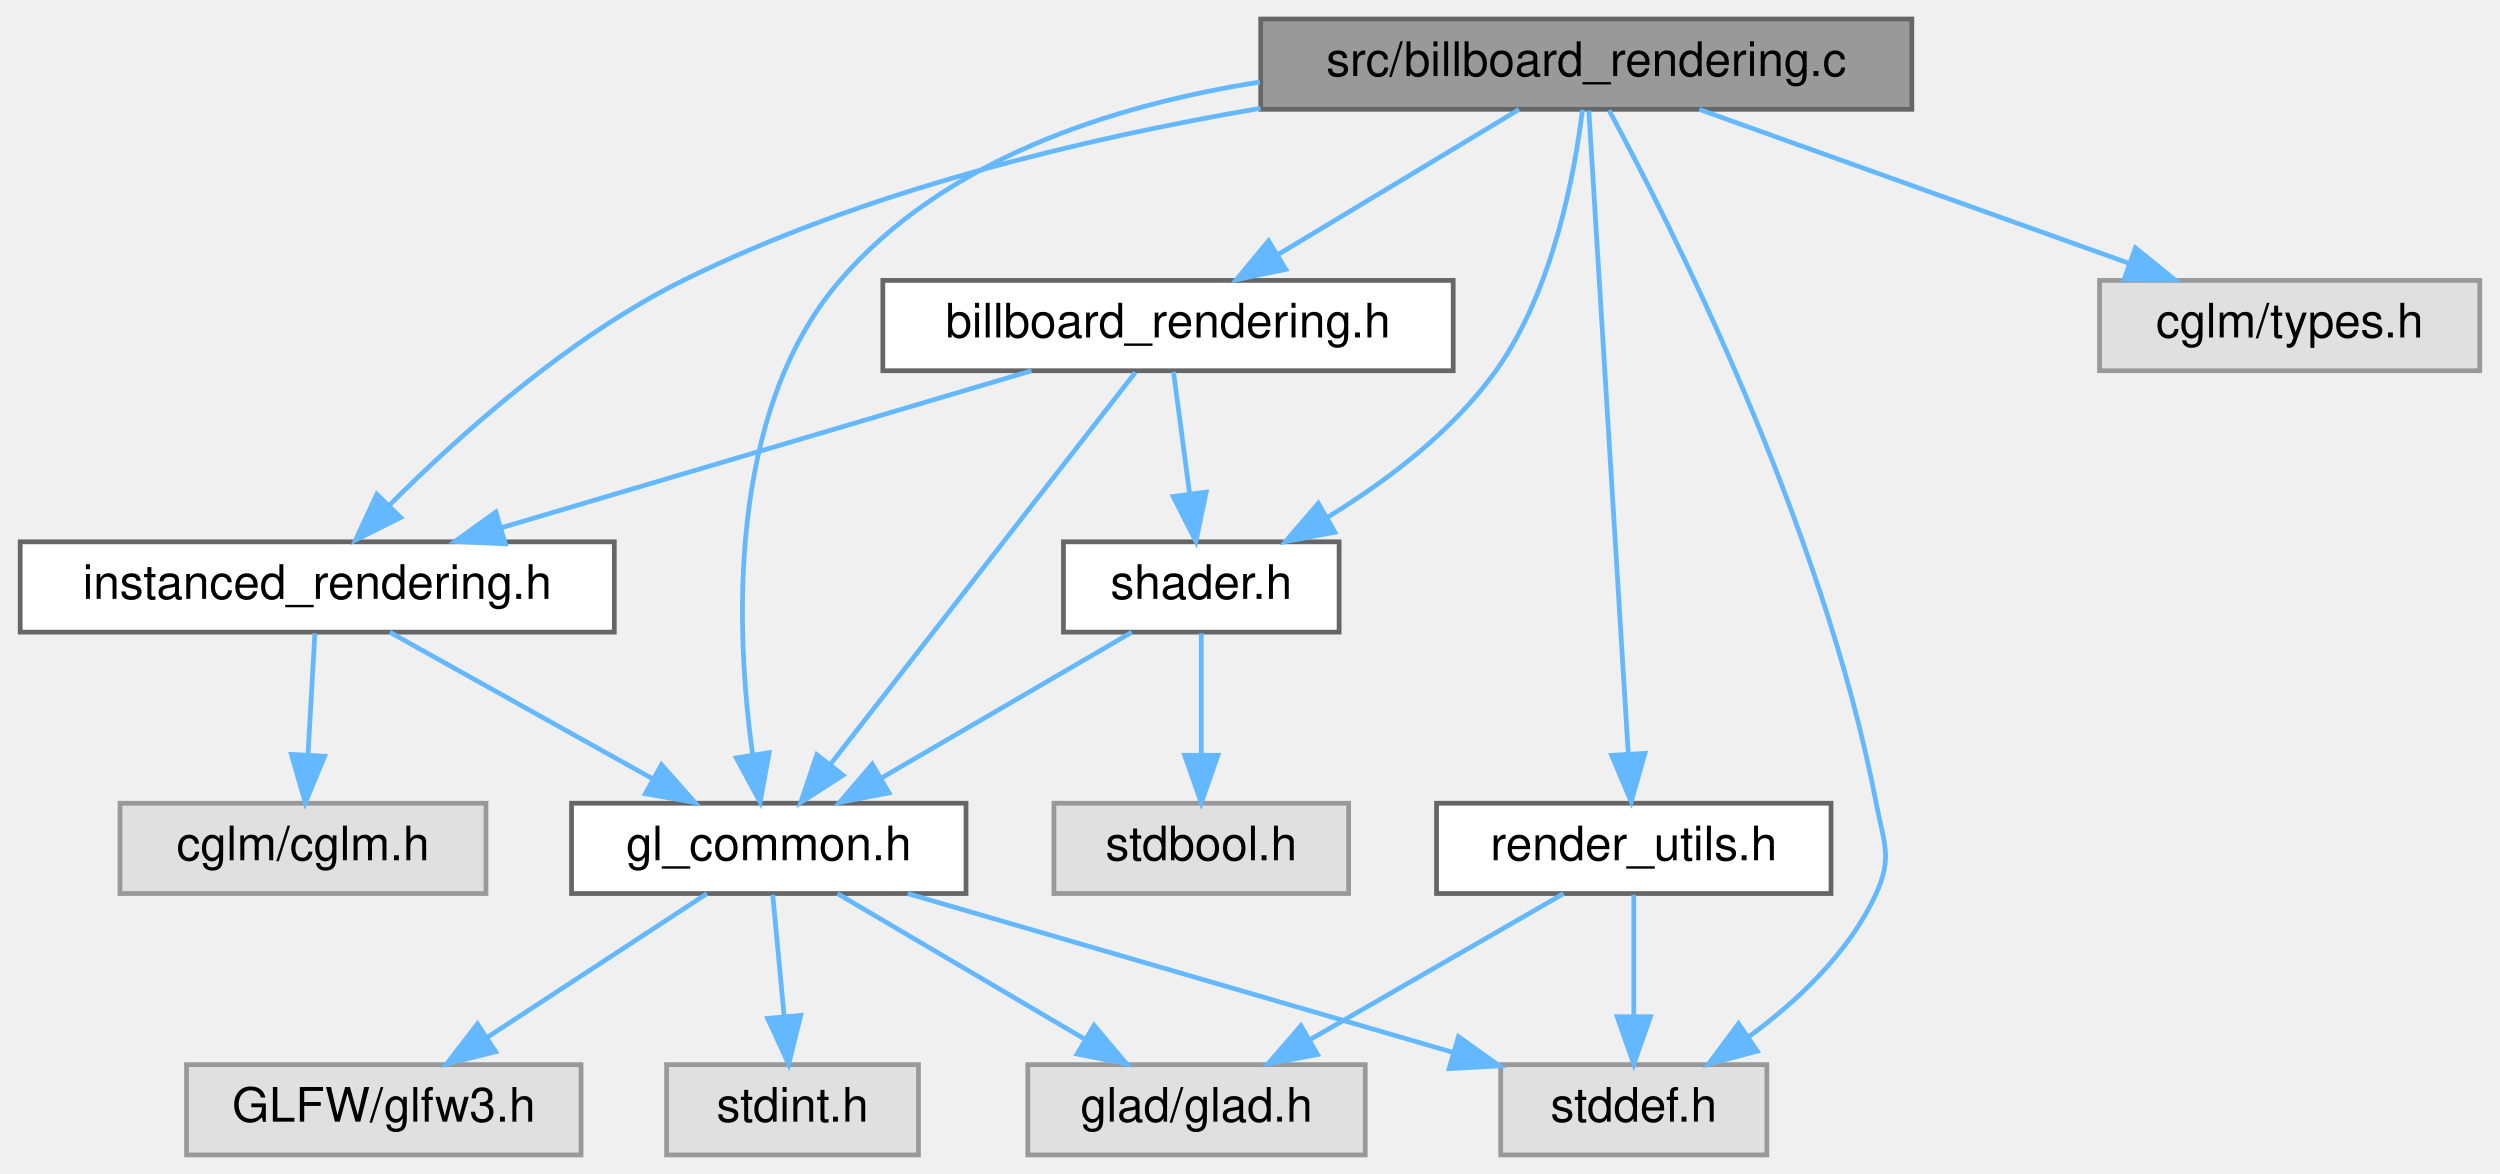
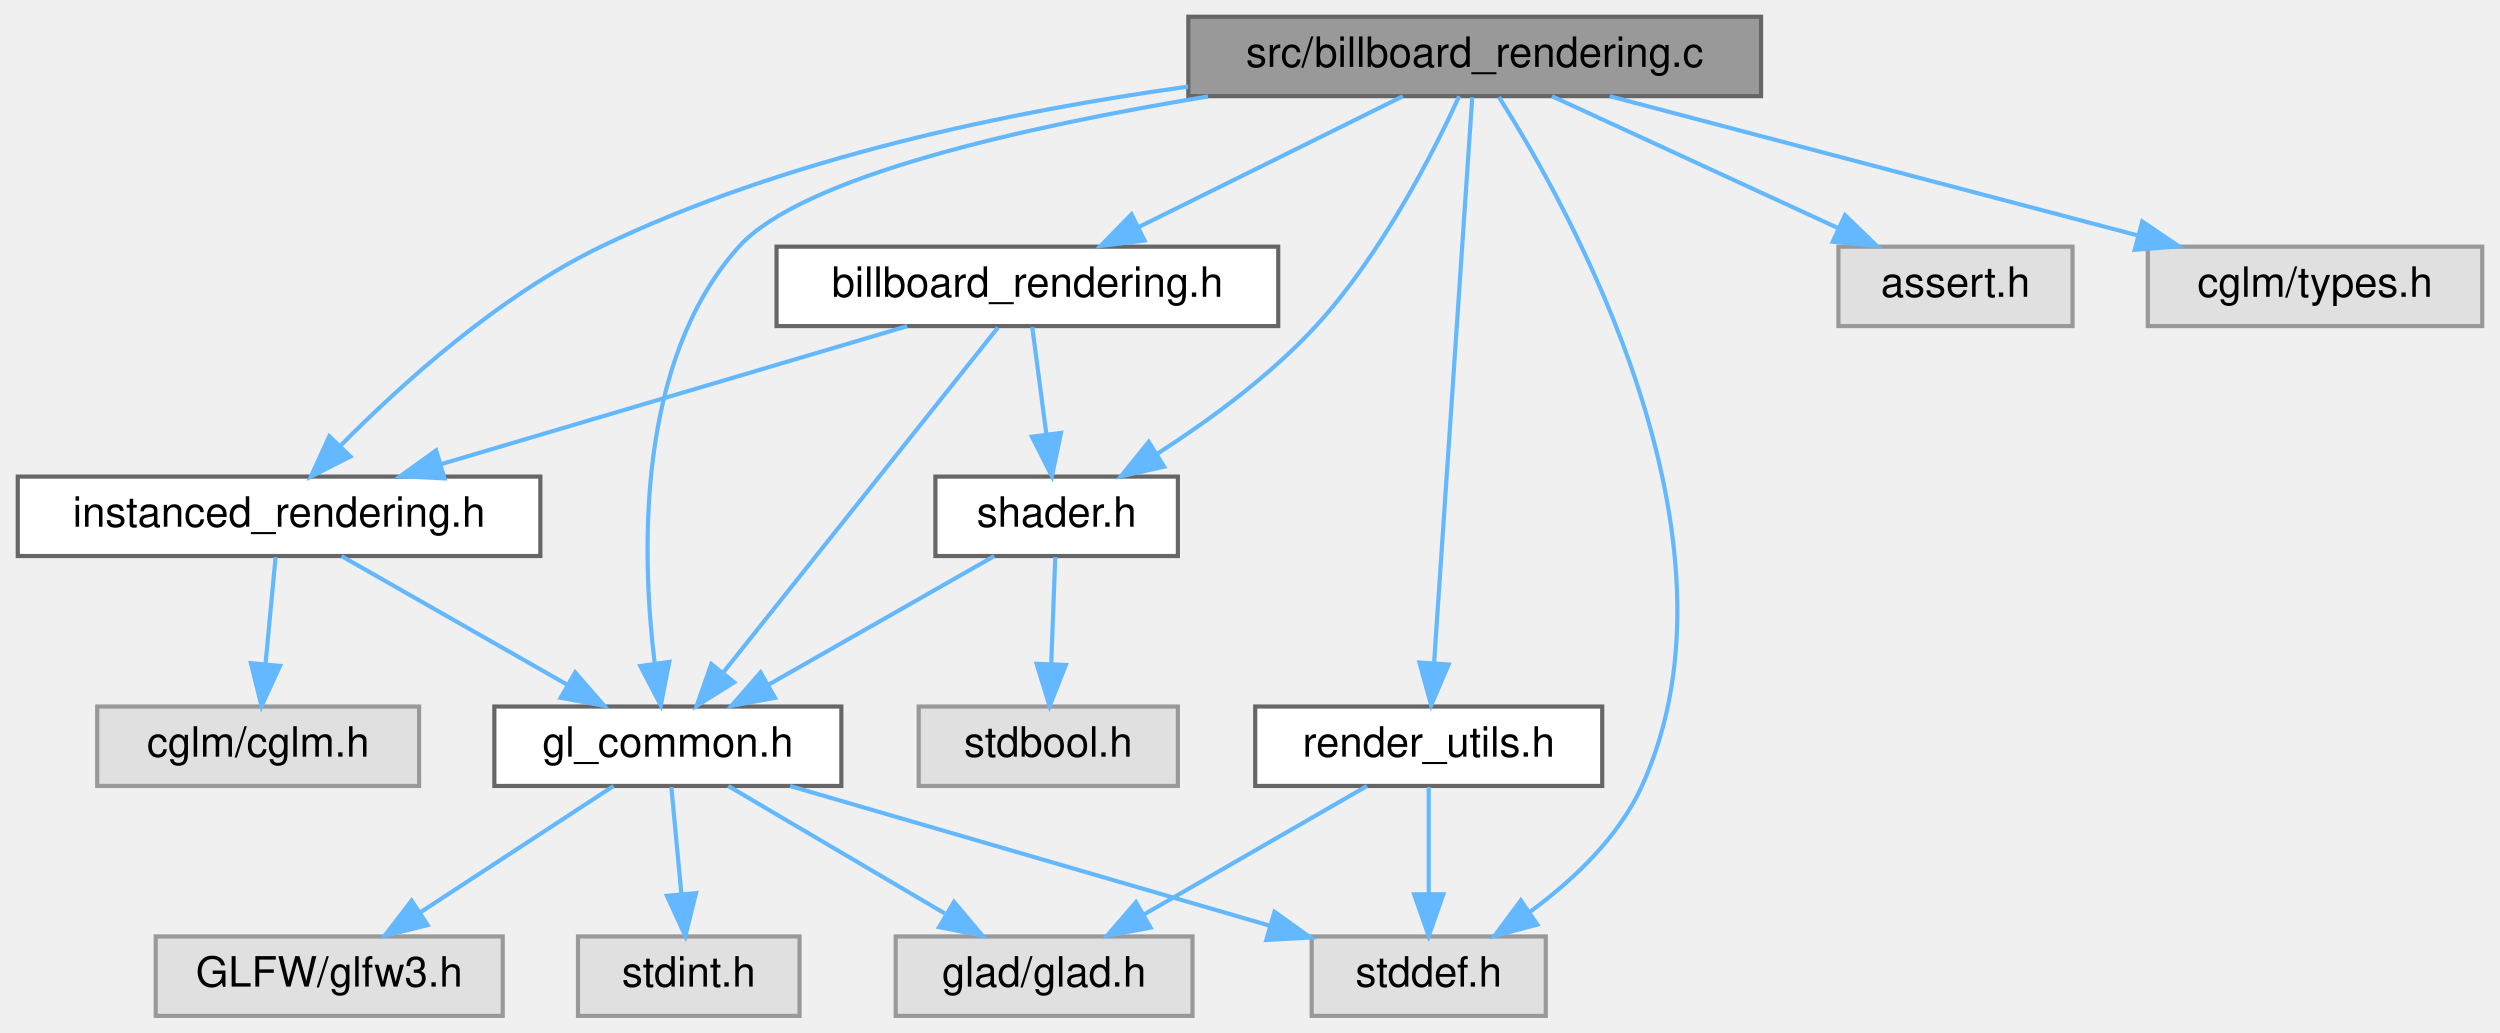
- <svg xmlns="http://www.w3.org/2000/svg" xmlns:xlink="http://www.w3.org/1999/xlink" width="526pt" height="247pt" viewBox="0.00 0.00 525.50 247.00">
+ <svg xmlns="http://www.w3.org/2000/svg" xmlns:xlink="http://www.w3.org/1999/xlink" width="598pt" height="247pt" viewBox="0.00 0.00 597.50 247.00">
  <g id="graph0" class="graph" transform="scale(1 1) rotate(0) translate(4 243)">
    <g id="Node000001" class="node">
      <g id="a_Node000001">
        <a xlink:title=" ">
-           <polygon fill="#999999" stroke="#666666" points="398,-239 261,-239 261,-220 398,-220 398,-239" />
-           <text text-anchor="middle" x="329.5" y="-227" font-family="Helvetica,sans-Serif" font-size="10.00">src/billboard_rendering.c</text>
+           <polygon fill="#999999" stroke="#666666" points="417,-239 280,-239 280,-220 417,-220 417,-239" />
+           <text text-anchor="middle" x="348.5" y="-227" font-family="Helvetica,sans-Serif" font-size="10.00">src/billboard_rendering.c</text>
        </a>
      </g>
    </g>
    <g id="Node000002" class="node">
      <g id="a_Node000002">
        <a xlink:href="billboard__rendering_8h.html" target="_top" xlink:title="View-aligned quad rendering (billboarding) for optimized sphere drawing.">
          <polygon fill="white" stroke="#666666" points="301.5,-184 181.5,-184 181.5,-165 301.5,-165 301.5,-184" />
          <text text-anchor="middle" x="241.5" y="-172" font-family="Helvetica,sans-Serif" font-size="10.00">billboard_rendering.h</text>
        </a>
      </g>
    </g>
    <g id="edge1_Node000001_Node000002" class="edge">
      <g id="a_edge1_Node000001_Node000002">
        <a xlink:title=" ">
-           <path fill="none" stroke="#63b8ff" d="M315.36,-219.98C301.71,-211.77 280.81,-199.18 264.72,-189.49" />
-           <polygon fill="#63b8ff" stroke="#63b8ff" points="266.27,-186.33 255.9,-184.17 262.66,-192.33 266.27,-186.33" />
+           <path fill="none" stroke="#63b8ff" d="M331.31,-219.98C314.25,-211.54 287.87,-198.47 268.1,-188.68" />
+           <polygon fill="#63b8ff" stroke="#63b8ff" points="269.52,-185.47 259,-184.17 266.41,-191.75 269.52,-185.47" />
        </a>
      </g>
    </g>
    <g id="Node000003" class="node">
      <g id="a_Node000003">
        <a xlink:href="gl__common_8h.html" target="_top" xlink:title="Common OpenGL definitions, RAII helpers, and utilities.">
-           <polygon fill="white" stroke="#666666" points="199,-74 116,-74 116,-55 199,-55 199,-74" />
-           <text text-anchor="middle" x="157.5" y="-62" font-family="Helvetica,sans-Serif" font-size="10.00">gl_common.h</text>
+           <polygon fill="white" stroke="#666666" points="197,-74 114,-74 114,-55 197,-55 197,-74" />
+           <text text-anchor="middle" x="155.5" y="-62" font-family="Helvetica,sans-Serif" font-size="10.00">gl_common.h</text>
        </a>
      </g>
    </g>
    <g id="edge13_Node000001_Node000003" class="edge">
      <g id="a_edge13_Node000001_Node000003">
        <a xlink:title=" ">
-           <path fill="none" stroke="#63b8ff" d="M260.82,-225.74C229.36,-220.78 194.3,-209.35 172.5,-184 148.47,-156.06 150.57,-109.81 154.11,-84.13" />
-           <polygon fill="#63b8ff" stroke="#63b8ff" points="157.57,-84.64 155.69,-74.21 150.66,-83.54 157.57,-84.64" />
+           <path fill="none" stroke="#63b8ff" d="M284.71,-219.93C240.73,-212.67 187.57,-200.75 172.5,-184 147.79,-156.55 149.2,-110.11 152.36,-84.27" />
+           <polygon fill="#63b8ff" stroke="#63b8ff" points="155.84,-84.68 153.81,-74.28 148.91,-83.68 155.84,-84.68" />
        </a>
      </g>
    </g>
    <g id="Node000006" class="node">
      <g id="a_Node000006">
        <a xlink:title=" ">
-           <polygon fill="#e0e0e0" stroke="#999999" points="367.5,-19 311.5,-19 311.5,0 367.5,0 367.5,-19" />
-           <text text-anchor="middle" x="339.5" y="-7" font-family="Helvetica,sans-Serif" font-size="10.00">stddef.h</text>
-         </a>
-       </g>
-     </g>
-     <g id="edge20_Node000001_Node000006" class="edge">
-       <g id="a_edge20_Node000001_Node000006">
-         <a xlink:title=" ">
-           <path fill="none" stroke="#63b8ff" d="M334.3,-219.8C346.66,-196.84 379.4,-132.36 390.5,-74 392.08,-65.7 393.99,-62.69 390.5,-55 384.88,-42.63 373.93,-32.36 363.61,-24.81" />
-           <polygon fill="#63b8ff" stroke="#63b8ff" points="365.47,-21.84 355.23,-19.12 361.54,-27.63 365.47,-21.84" />
+           <polygon fill="#e0e0e0" stroke="#999999" points="365.5,-19 309.5,-19 309.5,0 365.5,0 365.5,-19" />
+           <text text-anchor="middle" x="337.5" y="-7" font-family="Helvetica,sans-Serif" font-size="10.00">stddef.h</text>
+         </a>
+       </g>
+     </g>
+     <g id="edge21_Node000001_Node000006" class="edge">
+       <g id="a_edge21_Node000001_Node000006">
+         <a xlink:title=" ">
+           <path fill="none" stroke="#63b8ff" d="M354.28,-219.81C370.82,-193.74 415.49,-114.38 388.5,-55 382.88,-42.63 371.93,-32.36 361.61,-24.81" />
+           <polygon fill="#63b8ff" stroke="#63b8ff" points="363.47,-21.84 353.23,-19.12 359.54,-27.63 363.47,-21.84" />
        </a>
      </g>
    </g>
    <g id="Node000008" class="node">
      <g id="a_Node000008">
        <a xlink:href="instanced__rendering_8h.html" target="_top" xlink:title="Mesh-based instanced rendering for spheres.">
          <polygon fill="white" stroke="#666666" points="125,-129 0,-129 0,-110 125,-110 125,-129" />
          <text text-anchor="middle" x="62.5" y="-117" font-family="Helvetica,sans-Serif" font-size="10.00">instanced_rendering.h</text>
        </a>
      </g>
    </g>
    <g id="edge14_Node000001_Node000008" class="edge">
      <g id="a_edge14_Node000001_Node000008">
        <a xlink:title=" ">
-           <path fill="none" stroke="#63b8ff" d="M260.97,-220.23C223.64,-213.84 177.45,-202.79 139.5,-184 115.39,-172.06 92.21,-151.25 77.69,-136.72" />
-           <polygon fill="#63b8ff" stroke="#63b8ff" points="80.05,-134.12 70.57,-129.39 75.03,-139 80.05,-134.12" />
+           <path fill="none" stroke="#63b8ff" d="M279.94,-222.28C237.79,-216.45 183.6,-205.29 139.5,-184 115.01,-172.18 91.61,-150.99 77.17,-136.36" />
+           <polygon fill="#63b8ff" stroke="#63b8ff" points="79.56,-133.8 70.11,-129 74.51,-138.64 79.56,-133.8" />
        </a>
      </g>
    </g>
    <g id="Node000010" class="node">
      <g id="a_Node000010">
        <a xlink:href="shader_8h.html" target="_top" xlink:title="High-level OpenGL shader management with metadata and uniform caching.">
          <polygon fill="white" stroke="#666666" points="277.5,-129 219.5,-129 219.5,-110 277.5,-110 277.5,-129" />
          <text text-anchor="middle" x="248.5" y="-117" font-family="Helvetica,sans-Serif" font-size="10.00">shader.h</text>
        </a>
      </g>
    </g>
    <g id="edge18_Node000001_Node000010" class="edge">
      <g id="a_edge18_Node000001_Node000010">
        <a xlink:title=" ">
-           <path fill="none" stroke="#63b8ff" d="M328.7,-219.92C327.13,-206.95 322.66,-182.05 310.5,-165 301.43,-152.28 287.56,-141.83 275.23,-134.27" />
-           <polygon fill="#63b8ff" stroke="#63b8ff" points="276.62,-131.03 266.21,-129.05 273.12,-137.09 276.62,-131.03" />
+           <path fill="none" stroke="#63b8ff" d="M344.78,-219.96C338.86,-207.04 326.33,-182.21 310.5,-165 299.56,-153.11 284.98,-142.45 272.71,-134.55" />
+           <polygon fill="#63b8ff" stroke="#63b8ff" points="274.21,-131.37 263.87,-129.07 270.52,-137.31 274.21,-131.37" />
        </a>
      </g>
    </g>
    <g id="Node000012" class="node">
      <g id="a_Node000012">
        <a xlink:href="render__utils_8h.html" target="_top" xlink:title="Utilities for OpenGL rendering, focusing on robustness and NVIDIA compatibility.">
-           <polygon fill="white" stroke="#666666" points="381,-74 298,-74 298,-55 381,-55 381,-74" />
-           <text text-anchor="middle" x="339.5" y="-62" font-family="Helvetica,sans-Serif" font-size="10.00">render_utils.h</text>
+           <polygon fill="white" stroke="#666666" points="379,-74 296,-74 296,-55 379,-55 379,-74" />
+           <text text-anchor="middle" x="337.5" y="-62" font-family="Helvetica,sans-Serif" font-size="10.00">render_utils.h</text>
        </a>
      </g>
    </g>
    <g id="edge15_Node000001_Node000012" class="edge">
      <g id="a_edge15_Node000001_Node000012">
        <a xlink:title=" ">
-           <path fill="none" stroke="#63b8ff" d="M330.04,-219.74C331.6,-194.31 336.15,-120.08 338.32,-84.69" />
-           <polygon fill="#63b8ff" stroke="#63b8ff" points="341.84,-84.5 338.96,-74.31 334.85,-84.07 341.84,-84.5" />
+           <path fill="none" stroke="#63b8ff" d="M347.91,-219.74C346.19,-194.31 341.18,-120.08 338.8,-84.69" />
+           <polygon fill="#63b8ff" stroke="#63b8ff" points="342.26,-84.05 338.09,-74.31 335.28,-84.52 342.26,-84.05" />
        </a>
      </g>
    </g>
    <g id="Node000013" class="node">
      <g id="a_Node000013">
        <a xlink:title=" ">
-           <polygon fill="#e0e0e0" stroke="#999999" points="517.5,-184 437.5,-184 437.5,-165 517.5,-165 517.5,-184" />
-           <text text-anchor="middle" x="477.5" y="-172" font-family="Helvetica,sans-Serif" font-size="10.00">cglm/types.h</text>
+           <polygon fill="#e0e0e0" stroke="#999999" points="491.5,-184 435.5,-184 435.5,-165 491.5,-165 491.5,-184" />
+           <text text-anchor="middle" x="463.5" y="-172" font-family="Helvetica,sans-Serif" font-size="10.00">assert.h</text>
        </a>
      </g>
    </g>
    <g id="edge19_Node000001_Node000013" class="edge">
      <g id="a_edge19_Node000001_Node000013">
        <a xlink:title=" ">
-           <path fill="none" stroke="#63b8ff" d="M353.28,-219.98C377.73,-211.23 416.03,-197.51 443.65,-187.62" />
-           <polygon fill="#63b8ff" stroke="#63b8ff" points="445.05,-190.84 453.29,-184.17 442.69,-184.25 445.05,-190.84" />
+           <path fill="none" stroke="#63b8ff" d="M366.98,-219.98C385.48,-211.46 414.18,-198.23 435.48,-188.41" />
+           <polygon fill="#63b8ff" stroke="#63b8ff" points="437.07,-191.53 444.69,-184.17 434.14,-185.18 437.07,-191.53" />
+         </a>
+       </g>
+     </g>
+     <g id="Node000014" class="node">
+       <g id="a_Node000014">
+         <a xlink:title=" ">
+           <polygon fill="#e0e0e0" stroke="#999999" points="589.5,-184 509.5,-184 509.5,-165 589.5,-165 589.5,-184" />
+           <text text-anchor="middle" x="549.5" y="-172" font-family="Helvetica,sans-Serif" font-size="10.00">cglm/types.h</text>
+         </a>
+       </g>
+     </g>
+     <g id="edge20_Node000001_Node000014" class="edge">
+       <g id="a_edge20_Node000001_Node000014">
+         <a xlink:title=" ">
+           <path fill="none" stroke="#63b8ff" d="M380.79,-219.98C415.12,-210.93 469.56,-196.58 507.27,-186.64" />
+           <polygon fill="#63b8ff" stroke="#63b8ff" points="508.18,-190.02 516.95,-184.08 506.39,-183.25 508.18,-190.02" />
        </a>
      </g>
    </g>
    <g id="edge2_Node000002_Node000003" class="edge">
      <g id="a_edge2_Node000002_Node000003">
        <a xlink:title=" ">
-           <path fill="none" stroke="#63b8ff" d="M234.63,-164.66C220.59,-146.61 188.44,-105.28 170.39,-82.08" />
-           <polygon fill="#63b8ff" stroke="#63b8ff" points="173.14,-79.9 164.23,-74.16 167.61,-84.2 173.14,-79.9" />
+           <path fill="none" stroke="#63b8ff" d="M234.46,-164.66C220.09,-146.61 187.17,-105.28 168.7,-82.08" />
+           <polygon fill="#63b8ff" stroke="#63b8ff" points="171.36,-79.8 162.39,-74.16 165.89,-84.16 171.36,-79.8" />
        </a>
      </g>
    </g>
    <g id="edge7_Node000002_Node000008" class="edge">
      <g id="a_edge7_Node000002_Node000008">
        <a xlink:title=" ">
          <path fill="none" stroke="#63b8ff" d="M212.74,-164.98C182.56,-156.05 134.93,-141.94 101.4,-132.02" />
          <polygon fill="#63b8ff" stroke="#63b8ff" points="102.07,-128.57 91.48,-129.08 100.08,-135.28 102.07,-128.57" />
        </a>
      </g>
    </g>
    <g id="edge10_Node000002_Node000010" class="edge">
      <g id="a_edge10_Node000002_Node000010">
        <a xlink:title=" ">
          <path fill="none" stroke="#63b8ff" d="M242.66,-164.75C243.57,-157.8 244.89,-147.85 246.04,-139.13" />
          <polygon fill="#63b8ff" stroke="#63b8ff" points="249.53,-139.46 247.37,-129.09 242.59,-138.54 249.53,-139.46" />
        </a>
      </g>
    </g>
    <g id="Node000004" class="node">
      <g id="a_Node000004">
        <a xlink:title=" ">
-           <polygon fill="#e0e0e0" stroke="#999999" points="283,-19 212,-19 212,0 283,0 283,-19" />
-           <text text-anchor="middle" x="247.5" y="-7" font-family="Helvetica,sans-Serif" font-size="10.00">glad/glad.h</text>
+           <polygon fill="#e0e0e0" stroke="#999999" points="281,-19 210,-19 210,0 281,0 281,-19" />
+           <text text-anchor="middle" x="245.5" y="-7" font-family="Helvetica,sans-Serif" font-size="10.00">glad/glad.h</text>
        </a>
      </g>
    </g>
    <g id="edge3_Node000003_Node000004" class="edge">
      <g id="a_edge3_Node000003_Node000004">
        <a xlink:title=" ">
-           <path fill="none" stroke="#63b8ff" d="M171.96,-54.98C185.92,-46.77 207.29,-34.18 223.75,-24.49" />
-           <polygon fill="#63b8ff" stroke="#63b8ff" points="225.94,-27.26 232.78,-19.17 222.38,-21.23 225.94,-27.26" />
+           <path fill="none" stroke="#63b8ff" d="M169.96,-54.98C183.92,-46.77 205.29,-34.18 221.75,-24.49" />
+           <polygon fill="#63b8ff" stroke="#63b8ff" points="223.94,-27.26 230.78,-19.17 220.38,-21.23 223.94,-27.26" />
        </a>
      </g>
    </g>
    <g id="Node000005" class="node">
      <g id="a_Node000005">
        <a xlink:title=" ">
-           <polygon fill="#e0e0e0" stroke="#999999" points="118,-19 35,-19 35,0 118,0 118,-19" />
-           <text text-anchor="middle" x="76.5" y="-7" font-family="Helvetica,sans-Serif" font-size="10.00">GLFW/glfw3.h</text>
+           <polygon fill="#e0e0e0" stroke="#999999" points="116,-19 33,-19 33,0 116,0 116,-19" />
+           <text text-anchor="middle" x="74.5" y="-7" font-family="Helvetica,sans-Serif" font-size="10.00">GLFW/glfw3.h</text>
        </a>
      </g>
    </g>
    <g id="edge4_Node000003_Node000005" class="edge">
      <g id="a_edge4_Node000003_Node000005">
        <a xlink:title=" ">
-           <path fill="none" stroke="#63b8ff" d="M144.49,-54.98C132.04,-46.84 113.04,-34.41 98.29,-24.76" />
-           <polygon fill="#63b8ff" stroke="#63b8ff" points="100.04,-21.72 89.75,-19.17 96.2,-27.57 100.04,-21.72" />
+           <path fill="none" stroke="#63b8ff" d="M142.49,-54.98C130.04,-46.84 111.04,-34.41 96.29,-24.76" />
+           <polygon fill="#63b8ff" stroke="#63b8ff" points="98.04,-21.72 87.75,-19.17 94.2,-27.57 98.04,-21.72" />
        </a>
      </g>
    </g>
    <g id="edge5_Node000003_Node000006" class="edge">
      <g id="a_edge5_Node000003_Node000006">
        <a xlink:title=" ">
-           <path fill="none" stroke="#63b8ff" d="M186.74,-54.98C217.93,-45.9 267.44,-31.49 301.59,-21.54" />
-           <polygon fill="#63b8ff" stroke="#63b8ff" points="302.61,-24.89 311.23,-18.73 300.65,-18.17 302.61,-24.89" />
+           <path fill="none" stroke="#63b8ff" d="M184.74,-54.98C215.93,-45.9 265.44,-31.49 299.59,-21.54" />
+           <polygon fill="#63b8ff" stroke="#63b8ff" points="300.61,-24.89 309.23,-18.73 298.65,-18.17 300.61,-24.89" />
        </a>
      </g>
    </g>
    <g id="Node000007" class="node">
      <g id="a_Node000007">
        <a xlink:title=" ">
-           <polygon fill="#e0e0e0" stroke="#999999" points="189,-19 136,-19 136,0 189,0 189,-19" />
-           <text text-anchor="middle" x="162.5" y="-7" font-family="Helvetica,sans-Serif" font-size="10.00">stdint.h</text>
+           <polygon fill="#e0e0e0" stroke="#999999" points="187,-19 134,-19 134,0 187,0 187,-19" />
+           <text text-anchor="middle" x="160.5" y="-7" font-family="Helvetica,sans-Serif" font-size="10.00">stdint.h</text>
        </a>
      </g>
    </g>
    <g id="edge6_Node000003_Node000007" class="edge">
      <g id="a_edge6_Node000003_Node000007">
        <a xlink:title=" ">
-           <path fill="none" stroke="#63b8ff" d="M158.33,-54.75C158.98,-47.8 159.92,-37.85 160.74,-29.13" />
-           <polygon fill="#63b8ff" stroke="#63b8ff" points="164.23,-29.37 161.69,-19.09 157.27,-28.72 164.23,-29.37" />
+           <path fill="none" stroke="#63b8ff" d="M156.33,-54.75C156.98,-47.8 157.92,-37.85 158.74,-29.13" />
+           <polygon fill="#63b8ff" stroke="#63b8ff" points="162.23,-29.37 159.69,-19.09 155.27,-28.72 162.23,-29.37" />
        </a>
      </g>
    </g>
    <g id="edge8_Node000008_Node000003" class="edge">
      <g id="a_edge8_Node000008_Node000003">
        <a xlink:title=" ">
-           <path fill="none" stroke="#63b8ff" d="M77.76,-109.98C92.63,-101.69 115.48,-88.94 132.92,-79.22" />
-           <polygon fill="#63b8ff" stroke="#63b8ff" points="134.93,-82.1 141.96,-74.17 131.52,-75.99 134.93,-82.1" />
+           <path fill="none" stroke="#63b8ff" d="M77.44,-109.98C92,-101.69 114.37,-88.94 131.43,-79.22" />
+           <polygon fill="#63b8ff" stroke="#63b8ff" points="133.33,-82.16 140.29,-74.17 129.86,-76.08 133.33,-82.16" />
        </a>
      </g>
    </g>
    <g id="Node000009" class="node">
      <g id="a_Node000009">
        <a xlink:title=" ">
-           <polygon fill="#e0e0e0" stroke="#999999" points="98,-74 21,-74 21,-55 98,-55 98,-74" />
-           <text text-anchor="middle" x="59.5" y="-62" font-family="Helvetica,sans-Serif" font-size="10.00">cglm/cglm.h</text>
+           <polygon fill="#e0e0e0" stroke="#999999" points="96,-74 19,-74 19,-55 96,-55 96,-74" />
+           <text text-anchor="middle" x="57.5" y="-62" font-family="Helvetica,sans-Serif" font-size="10.00">cglm/cglm.h</text>
        </a>
      </g>
    </g>
    <g id="edge9_Node000008_Node000009" class="edge">
      <g id="a_edge9_Node000008_Node000009">
        <a xlink:title=" ">
-           <path fill="none" stroke="#63b8ff" d="M62,-109.75C61.61,-102.8 61.05,-92.85 60.55,-84.13" />
-           <polygon fill="#63b8ff" stroke="#63b8ff" points="64.05,-83.88 59.99,-74.09 57.06,-84.27 64.05,-83.88" />
+           <path fill="none" stroke="#63b8ff" d="M61.67,-109.75C61.02,-102.8 60.08,-92.85 59.26,-84.13" />
+           <polygon fill="#63b8ff" stroke="#63b8ff" points="62.73,-83.72 58.31,-74.09 55.77,-84.37 62.73,-83.72" />
        </a>
      </g>
    </g>
    <g id="edge11_Node000010_Node000003" class="edge">
      <g id="a_edge11_Node000010_Node000003">
        <a xlink:title=" ">
-           <path fill="none" stroke="#63b8ff" d="M233.88,-109.98C219.64,-101.69 197.75,-88.94 181.05,-79.22" />
-           <polygon fill="#63b8ff" stroke="#63b8ff" points="182.79,-76.18 172.39,-74.17 179.27,-82.23 182.79,-76.18" />
+           <path fill="none" stroke="#63b8ff" d="M233.56,-109.98C219,-101.69 196.63,-88.94 179.57,-79.22" />
+           <polygon fill="#63b8ff" stroke="#63b8ff" points="181.14,-76.08 170.71,-74.17 177.67,-82.16 181.14,-76.08" />
        </a>
      </g>
    </g>
    <g id="Node000011" class="node">
      <g id="a_Node000011">
        <a xlink:title=" ">
-           <polygon fill="#e0e0e0" stroke="#999999" points="279.5,-74 217.5,-74 217.5,-55 279.5,-55 279.5,-74" />
-           <text text-anchor="middle" x="248.5" y="-62" font-family="Helvetica,sans-Serif" font-size="10.00">stdbool.h</text>
+           <polygon fill="#e0e0e0" stroke="#999999" points="277.5,-74 215.5,-74 215.5,-55 277.5,-55 277.5,-74" />
+           <text text-anchor="middle" x="246.5" y="-62" font-family="Helvetica,sans-Serif" font-size="10.00">stdbool.h</text>
        </a>
      </g>
    </g>
    <g id="edge12_Node000010_Node000011" class="edge">
      <g id="a_edge12_Node000010_Node000011">
        <a xlink:title=" ">
-           <path fill="none" stroke="#63b8ff" d="M248.5,-109.75C248.5,-102.8 248.5,-92.85 248.5,-84.13" />
-           <polygon fill="#63b8ff" stroke="#63b8ff" points="252,-84.09 248.5,-74.09 245,-84.09 252,-84.09" />
+           <path fill="none" stroke="#63b8ff" d="M248.17,-109.75C247.91,-102.8 247.53,-92.85 247.2,-84.13" />
+           <polygon fill="#63b8ff" stroke="#63b8ff" points="250.7,-83.95 246.82,-74.09 243.7,-84.21 250.7,-83.95" />
        </a>
      </g>
    </g>
    <g id="edge16_Node000012_Node000004" class="edge">
      <g id="a_edge16_Node000012_Node000004">
        <a xlink:title=" ">
-           <path fill="none" stroke="#63b8ff" d="M324.72,-54.98C310.32,-46.69 288.19,-33.94 271.31,-24.22" />
-           <polygon fill="#63b8ff" stroke="#63b8ff" points="272.96,-21.13 262.55,-19.17 269.47,-27.19 272.96,-21.13" />
+           <path fill="none" stroke="#63b8ff" d="M322.72,-54.98C308.32,-46.69 286.19,-33.94 269.31,-24.22" />
+           <polygon fill="#63b8ff" stroke="#63b8ff" points="270.96,-21.13 260.55,-19.17 267.47,-27.19 270.96,-21.13" />
        </a>
      </g>
    </g>
    <g id="edge17_Node000012_Node000006" class="edge">
      <g id="a_edge17_Node000012_Node000006">
        <a xlink:title=" ">
-           <path fill="none" stroke="#63b8ff" d="M339.5,-54.75C339.5,-47.8 339.5,-37.85 339.5,-29.13" />
-           <polygon fill="#63b8ff" stroke="#63b8ff" points="343,-29.09 339.5,-19.09 336,-29.09 343,-29.09" />
+           <path fill="none" stroke="#63b8ff" d="M337.5,-54.75C337.5,-47.8 337.5,-37.85 337.5,-29.13" />
+           <polygon fill="#63b8ff" stroke="#63b8ff" points="341,-29.09 337.5,-19.09 334,-29.09 341,-29.09" />
        </a>
      </g>
    </g>
  </g>
</svg>
